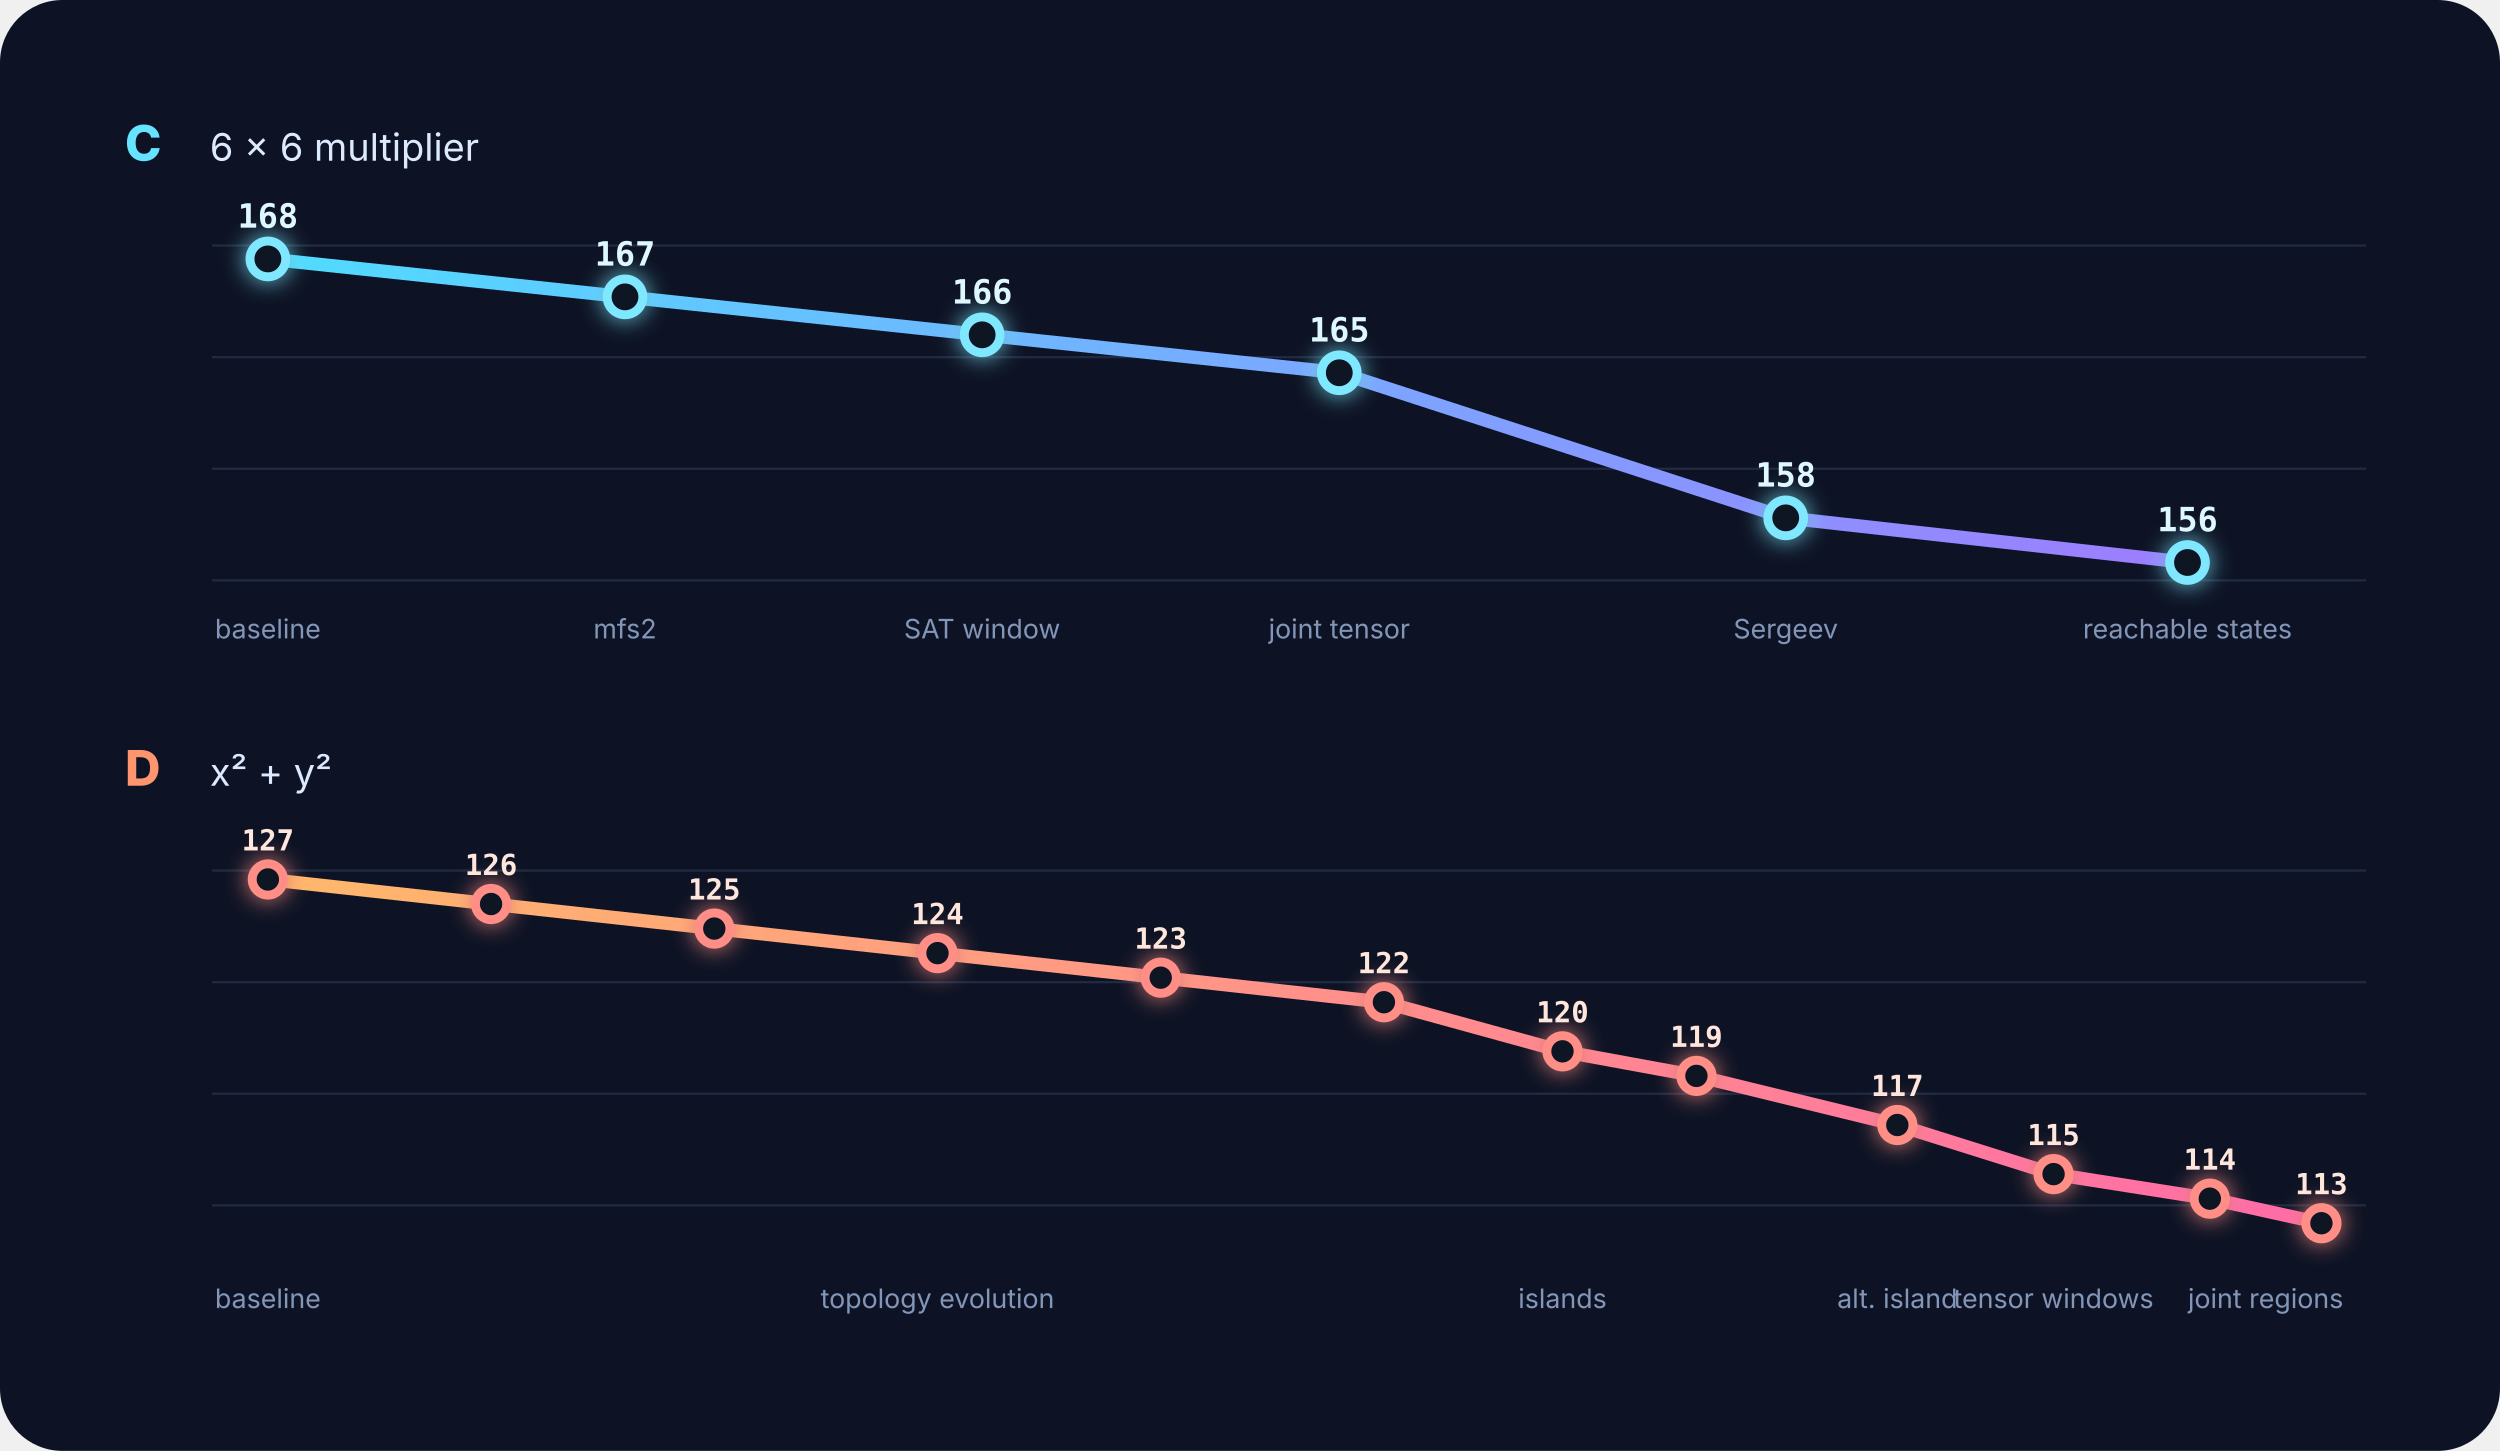
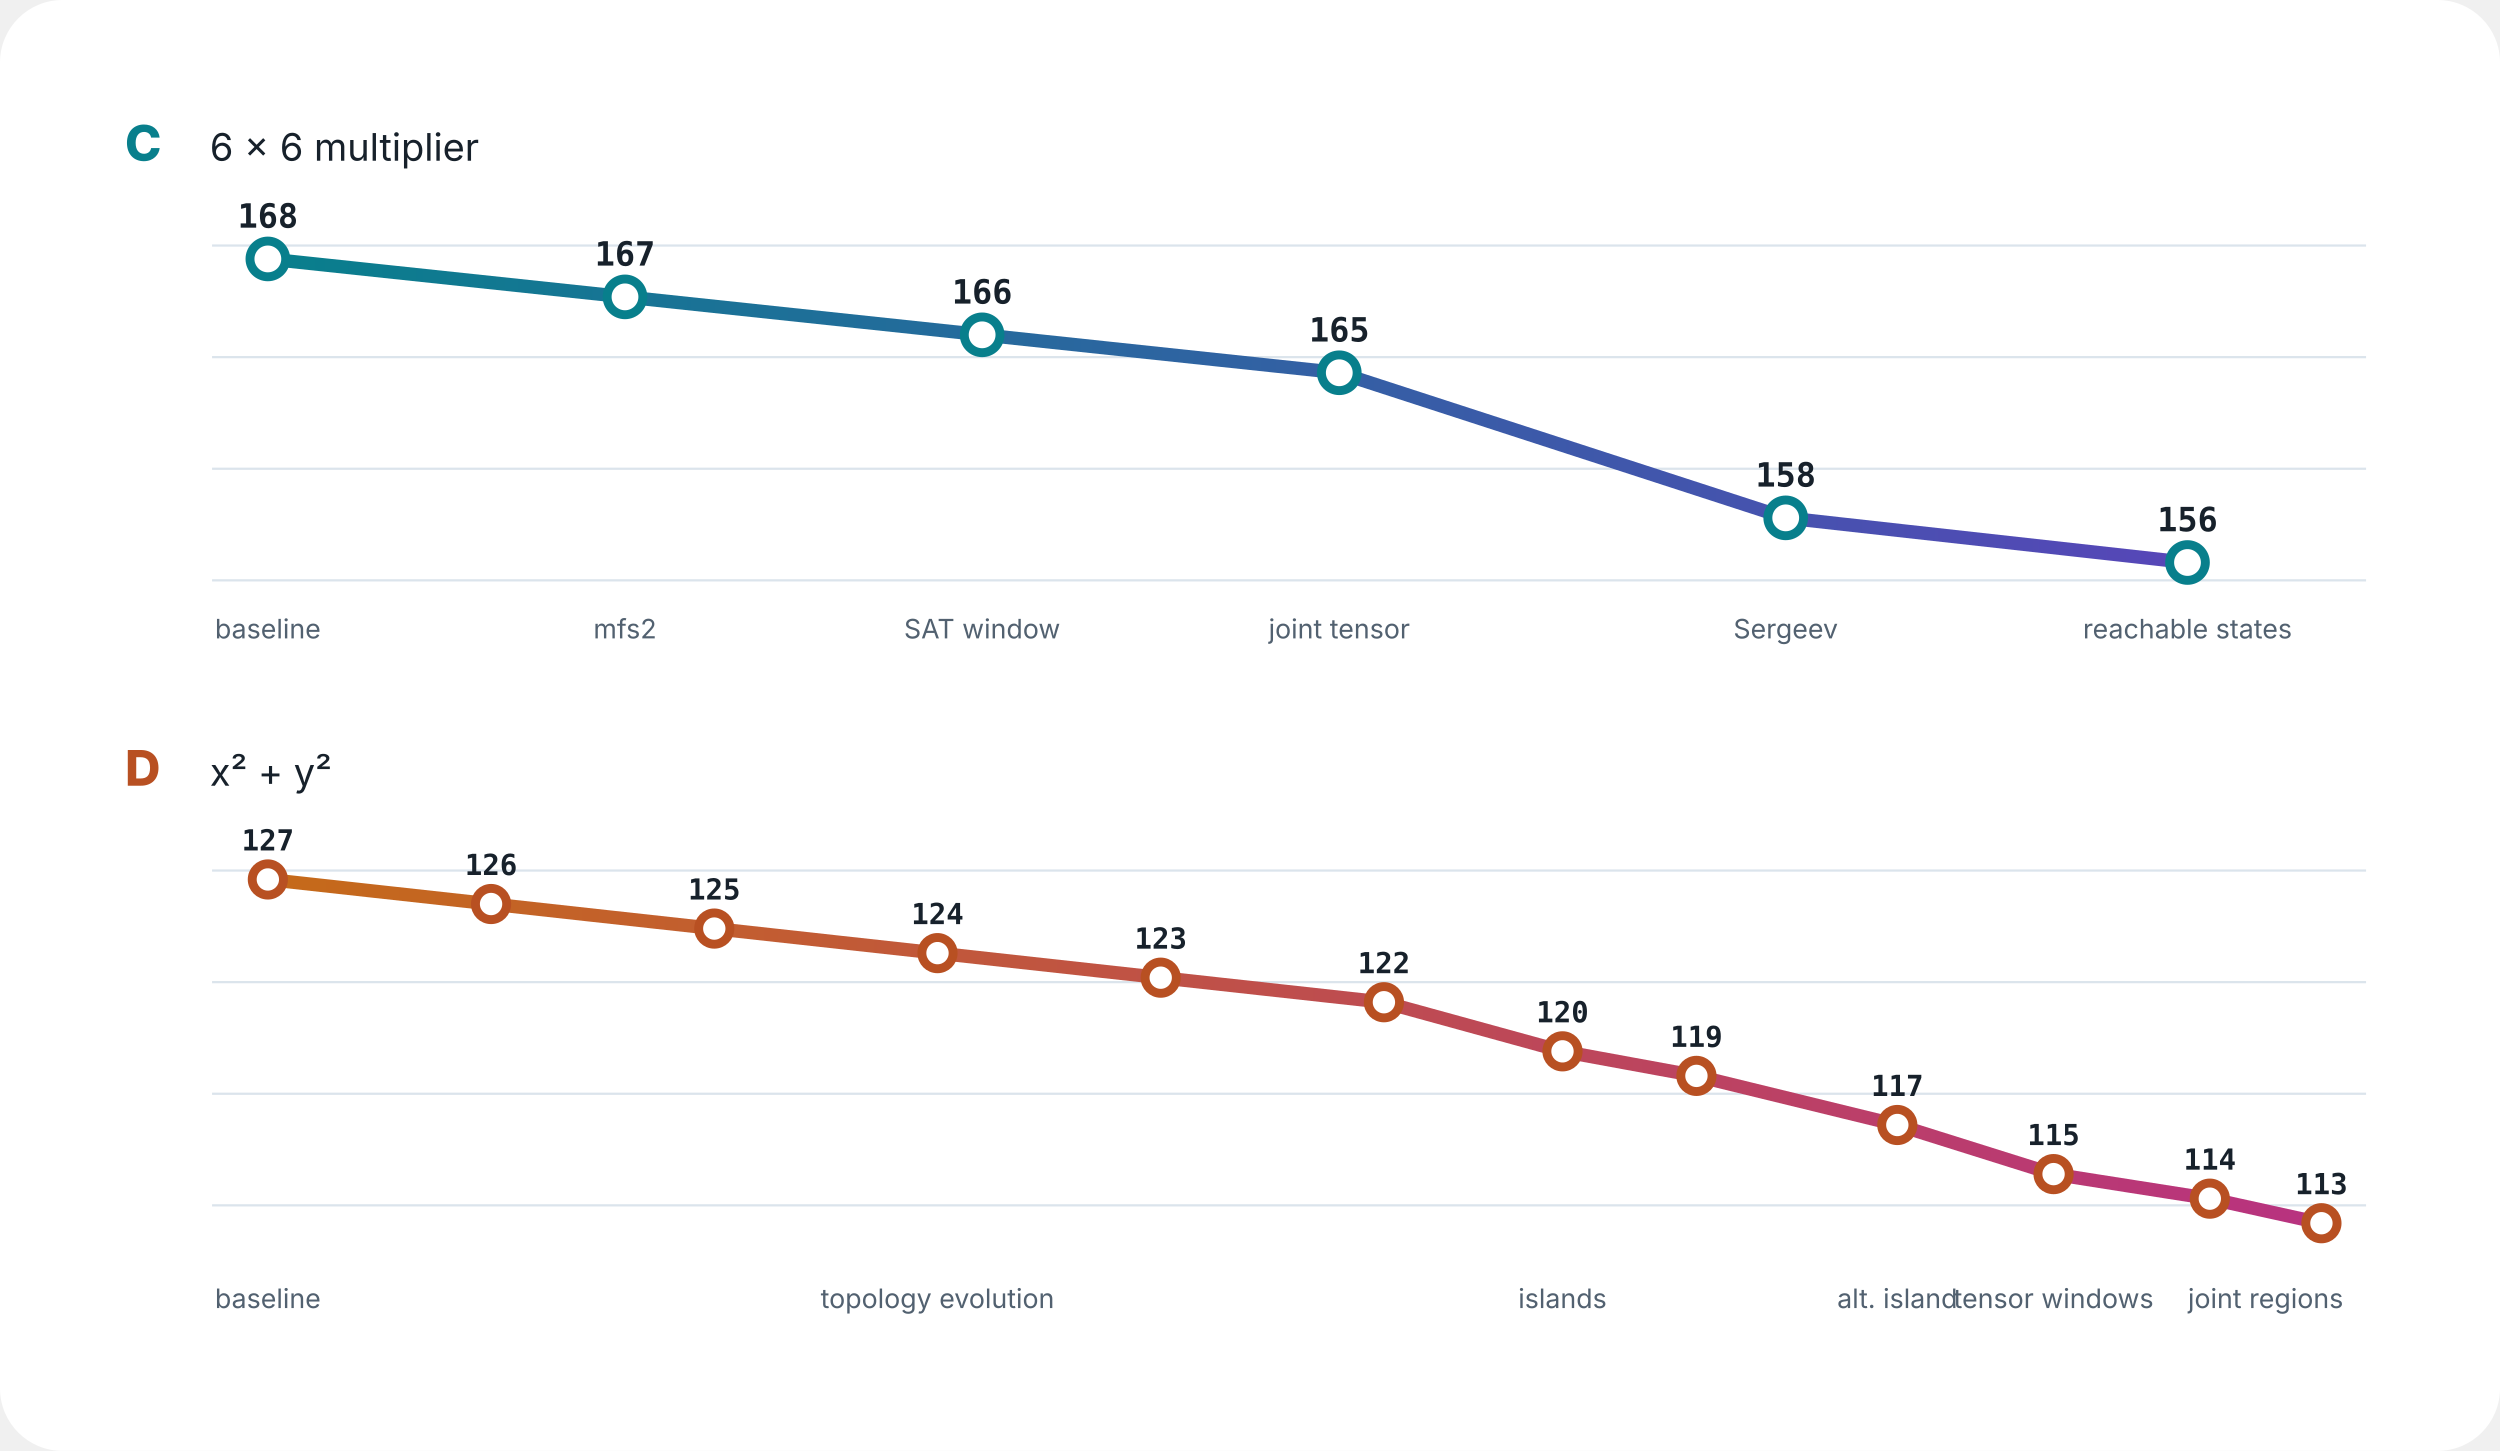
<svg xmlns="http://www.w3.org/2000/svg" width="1120" height="650" viewBox="0 0 1120 650" role="img" aria-labelledby="title desc">
  <defs>
    <linearGradient id="cLine" x1="0" x2="1">
-       <stop offset="0" stop-color="#50dcff" />
-       <stop offset="1" stop-color="#9d7cff" />
+       <stop offset="0" stop-color="#087f8c" />
+       <stop offset="1" stop-color="#5746b8" />
    </linearGradient>
    <linearGradient id="dLine" x1="0" x2="1">
-       <stop offset="0" stop-color="#ffb86b" />
-       <stop offset="1" stop-color="#ff6ba8" />
+       <stop offset="0" stop-color="#c56a19" />
+       <stop offset="1" stop-color="#b83280" />
    </linearGradient>
    <filter id="dotGlow" x="-100%" y="-100%" width="300%" height="300%">
      <feGaussianBlur stdDeviation="5" result="b" />
      <feMerge>
        <feMergeNode in="b" />
        <feMergeNode in="SourceGraphic" />
      </feMerge>
    </filter>
  </defs>
-   <rect width="1120" height="650" rx="28" fill="#0d1324" />
-   <g stroke="#202b43" stroke-width="1">
+   <rect width="1120" height="650" rx="28" fill="#ffffff" />
+   <g stroke="#dbe4ec" stroke-width="1">
    <path d="M95 110H1060M95 160H1060M95 210H1060M95 260H1060" />
    <path d="M95 390H1060M95 440H1060M95 490H1060M95 540H1060" />
  </g>
  <g font-family="Inter,Segoe UI,sans-serif">
-     <text x="56" y="72" fill="#66e3ff" font-size="22" font-weight="800">C</text>
-     <text x="94" y="72" fill="#dce9ff" font-size="17">6 × 6 multiplier</text>
-     <text x="56" y="352" fill="#ff956f" font-size="22" font-weight="800">D</text>
-     <text x="94" y="352" fill="#dce9ff" font-size="17">x² + y²</text>
+     <text x="56" y="72" fill="#087f8c" font-size="22" font-weight="800">C</text>
+     <text x="94" y="72" fill="#17212b" font-size="17">6 × 6 multiplier</text>
+     <text x="56" y="352" fill="#b85022" font-size="22" font-weight="800">D</text>
+     <text x="94" y="352" fill="#17212b" font-size="17">x² + y²</text>
  </g>
  <path d="M120 116 L280 133 L440 150 L600 167 L800 232 L980 252" fill="none" stroke="url(#cLine)" stroke-width="6" stroke-linecap="round" stroke-linejoin="round" />
  <path d="M120 394 L220 405 L320 416 L420 427 L520 438 L620 449 L700 471 L760 482 L850 504 L920 526 L990 537 L1040 548" fill="none" stroke="url(#dLine)" stroke-width="6" stroke-linecap="round" stroke-linejoin="round" />
-   <g fill="#0d1324" stroke="#7fe8ff" stroke-width="4" filter="url(#dotGlow)">
+   <g fill="#ffffff" stroke="#087f8c" stroke-width="4">
    <circle cx="120" cy="116" r="8" />
    <circle cx="280" cy="133" r="8" />
    <circle cx="440" cy="150" r="8" />
    <circle cx="600" cy="167" r="8" />
    <circle cx="800" cy="232" r="8" />
    <circle cx="980" cy="252" r="8" />
  </g>
-   <g fill="#0d1324" stroke="#ff8e86" stroke-width="4" filter="url(#dotGlow)">
+   <g fill="#ffffff" stroke="#b85022" stroke-width="4">
    <circle cx="120" cy="394" r="7" />
    <circle cx="220" cy="405" r="7" />
    <circle cx="320" cy="416" r="7" />
    <circle cx="420" cy="427" r="7" />
    <circle cx="520" cy="438" r="7" />
    <circle cx="620" cy="449" r="7" />
    <circle cx="700" cy="471" r="7" />
    <circle cx="760" cy="482" r="7" />
    <circle cx="850" cy="504" r="7" />
    <circle cx="920" cy="526" r="7" />
    <circle cx="990" cy="537" r="7" />
    <circle cx="1040" cy="548" r="7" />
  </g>
-   <g font-family="JetBrains Mono,Consolas,monospace" font-size="15" font-weight="800" fill="#dff8ff">
+   <g font-family="JetBrains Mono,Consolas,monospace" font-size="15" font-weight="800" fill="#17212b">
    <text x="120" y="102" text-anchor="middle">168</text>
    <text x="280" y="119" text-anchor="middle">167</text>
    <text x="440" y="136" text-anchor="middle">166</text>
    <text x="600" y="153" text-anchor="middle">165</text>
    <text x="800" y="218" text-anchor="middle">158</text>
    <text x="980" y="238" text-anchor="middle">156</text>
  </g>
-   <g font-family="Inter,Segoe UI,sans-serif" font-size="12" fill="#8396b8">
+   <g font-family="Inter,Segoe UI,sans-serif" font-size="12" fill="#526170">
    <text x="120" y="286" text-anchor="middle">baseline</text>
    <text x="280" y="286" text-anchor="middle">mfs2</text>
    <text x="440" y="286" text-anchor="middle">SAT window</text>
    <text x="600" y="286" text-anchor="middle">joint tensor</text>
    <text x="800" y="286" text-anchor="middle">Sergeev</text>
    <text x="980" y="286" text-anchor="middle">reachable states</text>
  </g>
-   <g font-family="JetBrains Mono,Consolas,monospace" font-size="13" font-weight="800" fill="#ffe6dc">
+   <g font-family="JetBrains Mono,Consolas,monospace" font-size="13" font-weight="800" fill="#17212b">
    <text x="120" y="381" text-anchor="middle">127</text>
    <text x="220" y="392" text-anchor="middle">126</text>
    <text x="320" y="403" text-anchor="middle">125</text>
    <text x="420" y="414" text-anchor="middle">124</text>
    <text x="520" y="425" text-anchor="middle">123</text>
    <text x="620" y="436" text-anchor="middle">122</text>
    <text x="700" y="458" text-anchor="middle">120</text>
    <text x="760" y="469" text-anchor="middle">119</text>
    <text x="850" y="491" text-anchor="middle">117</text>
    <text x="920" y="513" text-anchor="middle">115</text>
    <text x="990" y="524" text-anchor="middle">114</text>
    <text x="1040" y="535" text-anchor="middle">113</text>
  </g>
-   <g font-family="Inter,Segoe UI,sans-serif" font-size="12" fill="#8396b8">
+   <g font-family="Inter,Segoe UI,sans-serif" font-size="12" fill="#526170">
    <text x="120" y="586" text-anchor="middle">baseline</text>
    <text x="420" y="586" text-anchor="middle">topology evolution</text>
    <text x="700" y="586" text-anchor="middle">islands</text>
    <text x="850" y="586" text-anchor="middle">alt. island</text>
    <text x="920" y="586" text-anchor="middle">tensor windows</text>
    <text x="1015" y="586" text-anchor="middle">joint regions</text>
  </g>
</svg>
